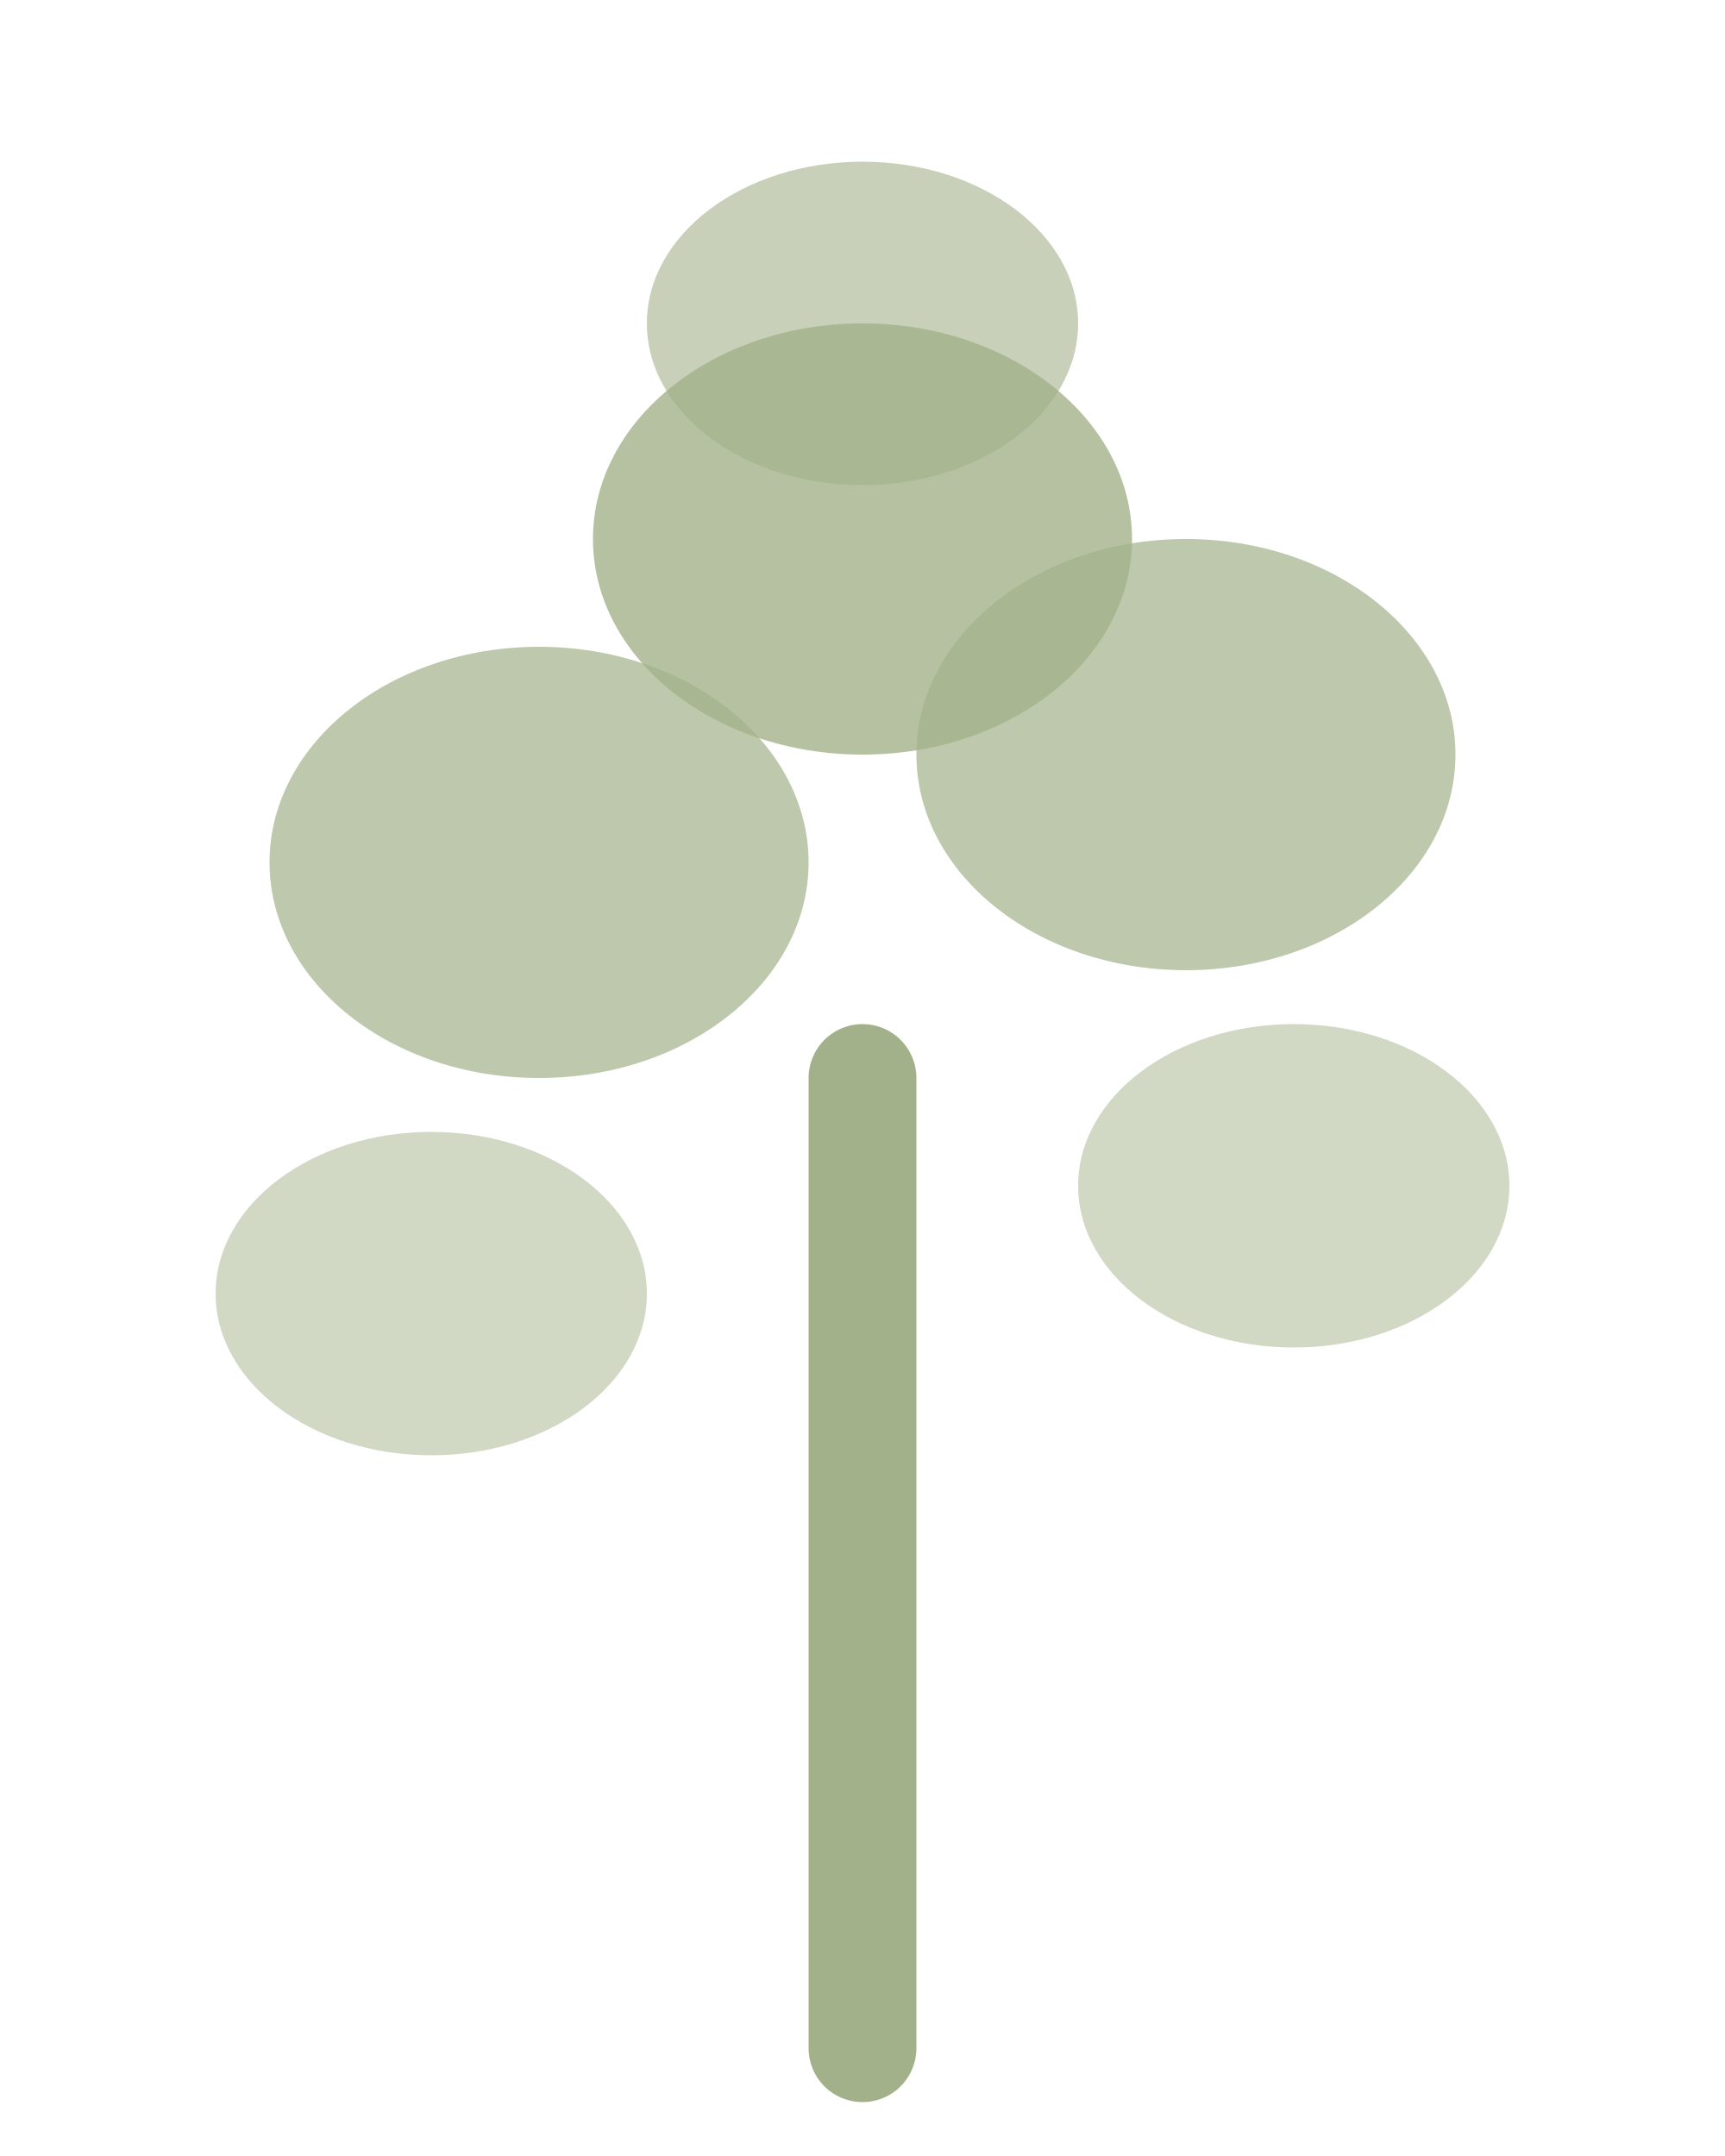
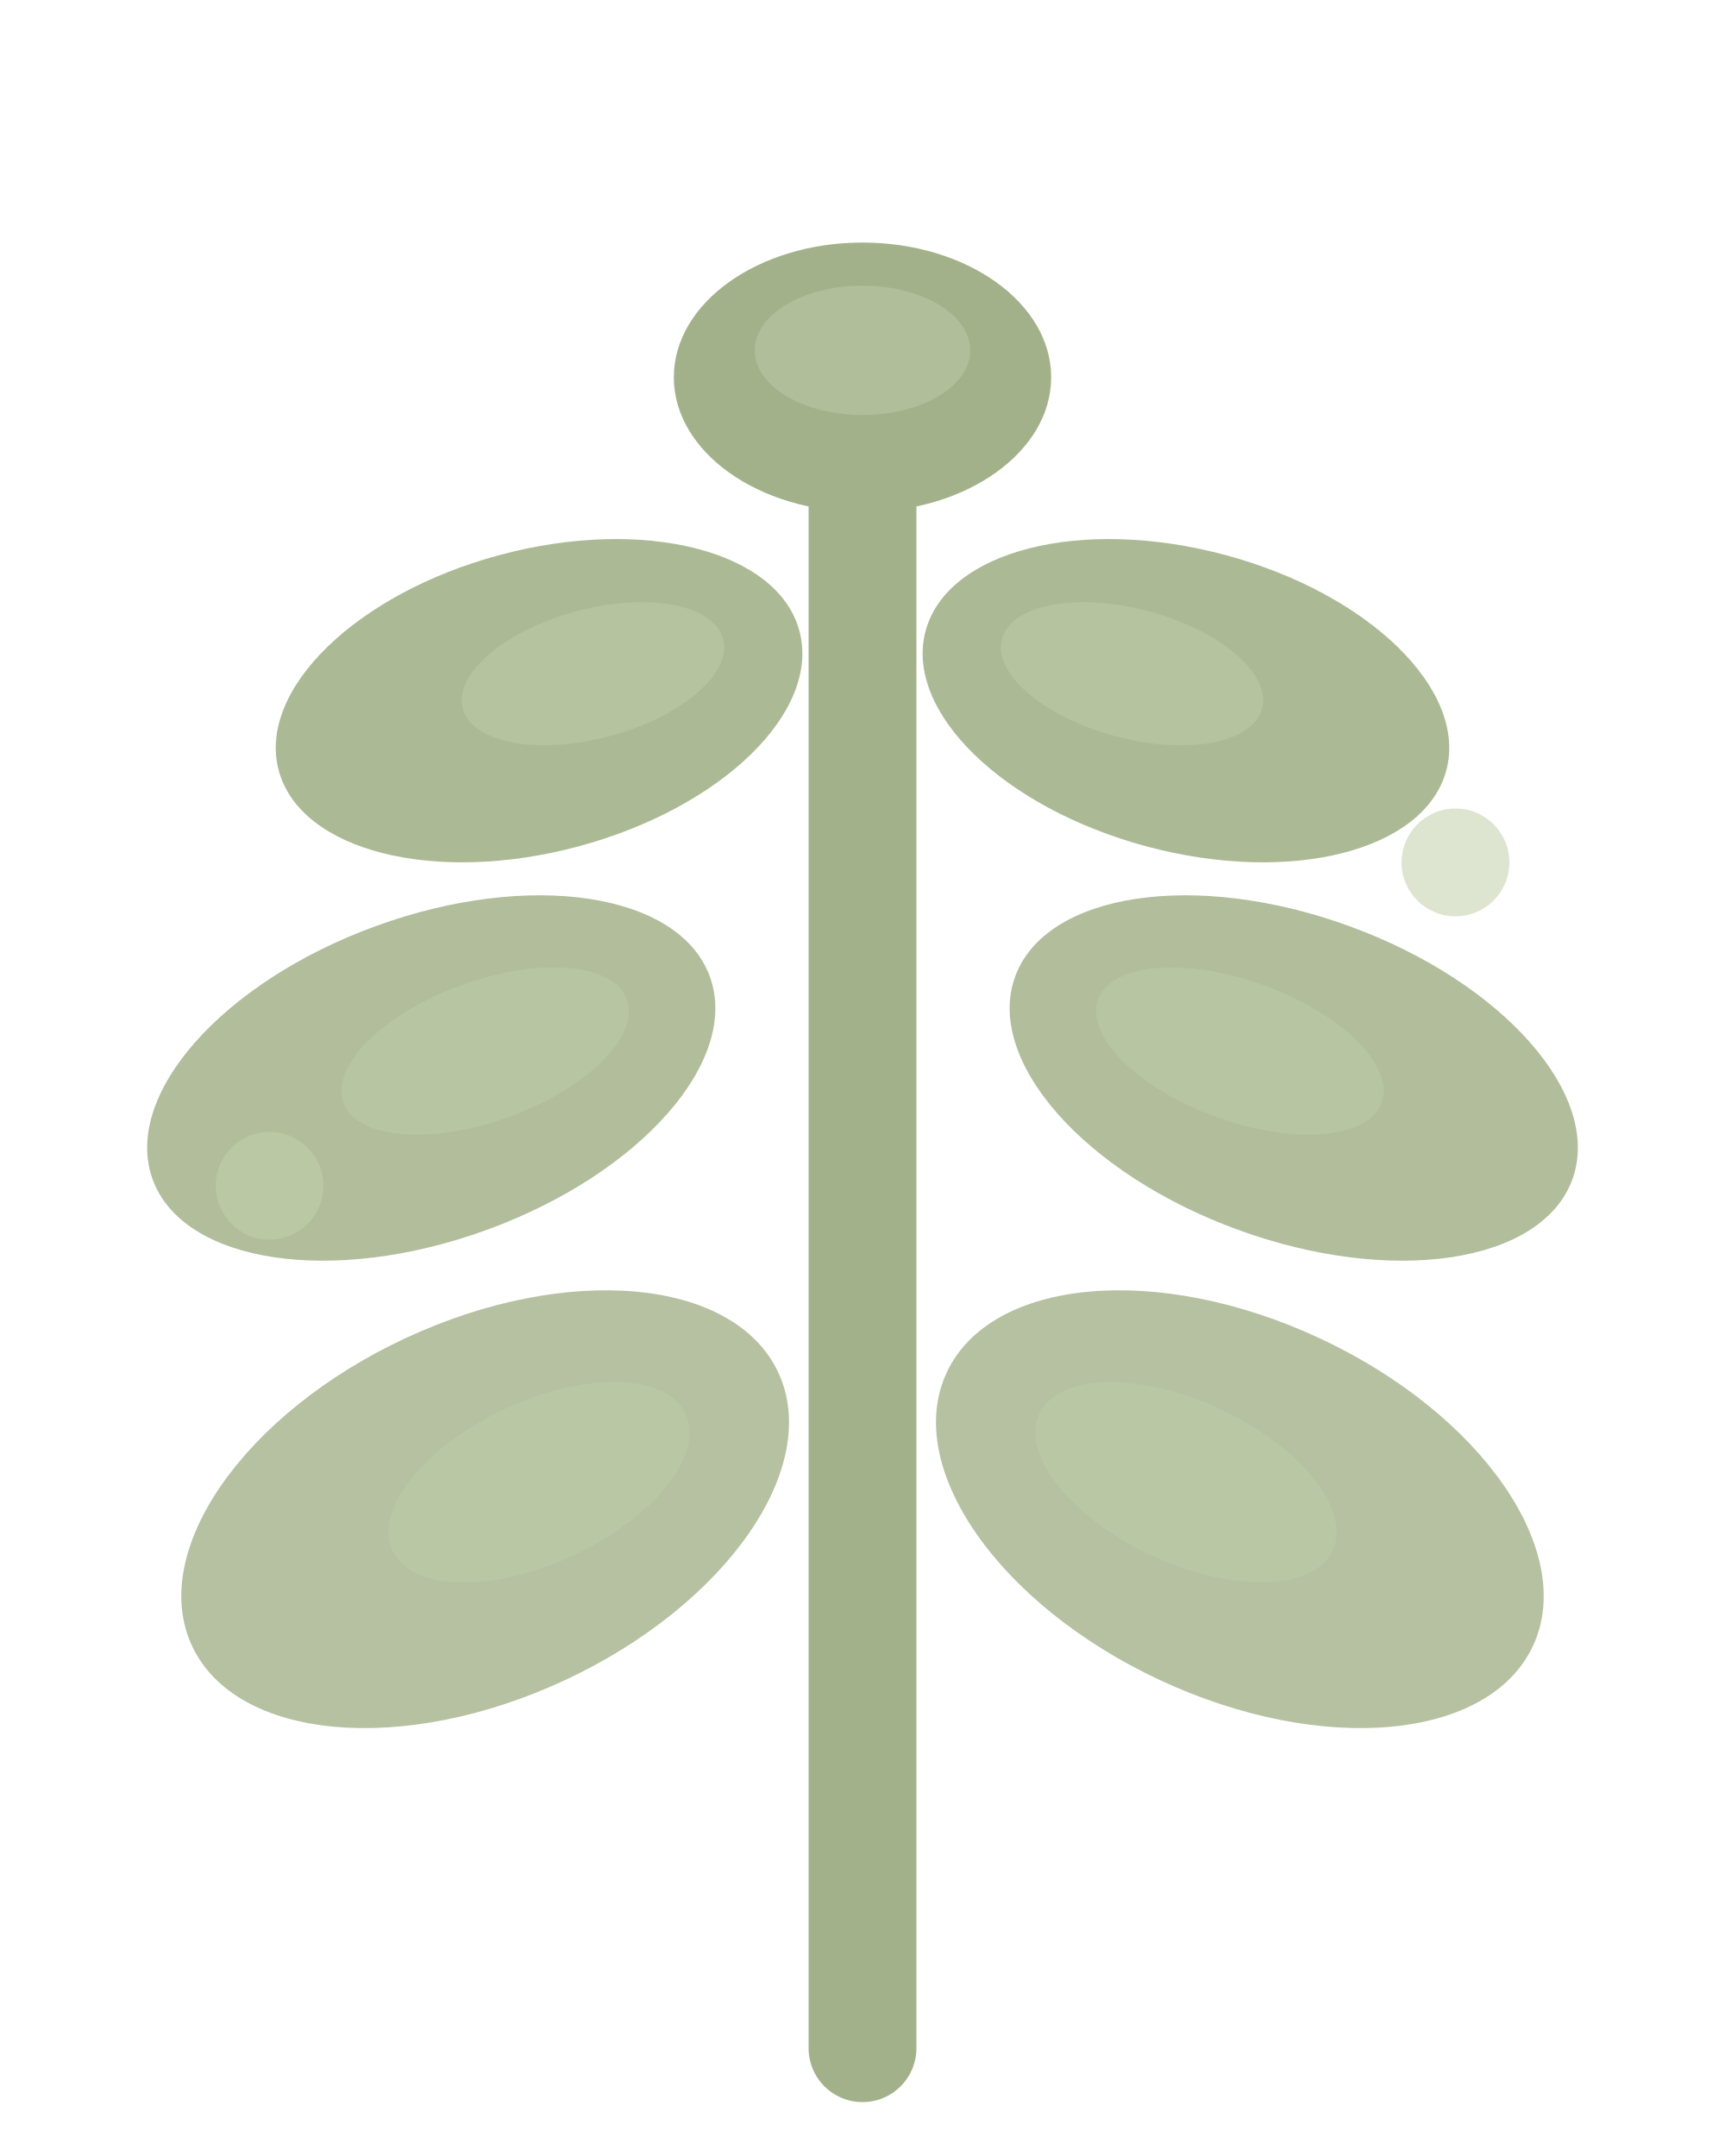
<svg xmlns="http://www.w3.org/2000/svg" width="32" height="40" viewBox="0 0 32 40" fill="none">
-   <path d="M16 38V20" stroke="#A3B18A" stroke-width="2" stroke-linecap="round" />
-   <ellipse cx="10" cy="16" rx="5" ry="4" fill="#A3B18A" opacity="0.7" />
-   <ellipse cx="22" cy="14" rx="5" ry="4" fill="#A3B18A" opacity="0.7" />
-   <ellipse cx="16" cy="10" rx="5" ry="4" fill="#A3B18A" opacity="0.8" />
-   <ellipse cx="8" cy="24" rx="4" ry="3" fill="#A3B18A" opacity="0.5" />
-   <ellipse cx="24" cy="22" rx="4" ry="3" fill="#A3B18A" opacity="0.5" />
-   <ellipse cx="16" cy="6" rx="4" ry="3" fill="#A3B18A" opacity="0.6" />
+   <path d="M16 38V8" stroke="#A3B18A" stroke-width="2" stroke-linecap="round" />
+   <ellipse cx="9" cy="28" rx="6" ry="3.5" fill="#A3B18A" opacity="0.8" transform="rotate(-25 9 28)" />
+   <ellipse cx="23" cy="28" rx="6" ry="3.5" fill="#A3B18A" opacity="0.8" transform="rotate(25 23 28)" />
+   <ellipse cx="8" cy="20" rx="5.5" ry="3" fill="#A3B18A" opacity="0.85" transform="rotate(-20 8 20)" />
+   <ellipse cx="24" cy="20" rx="5.5" ry="3" fill="#A3B18A" opacity="0.85" transform="rotate(20 24 20)" />
+   <ellipse cx="10" cy="13" rx="5" ry="2.8" fill="#A3B18A" opacity="0.9" transform="rotate(-15 10 13)" />
+   <ellipse cx="22" cy="13" rx="5" ry="2.8" fill="#A3B18A" opacity="0.9" transform="rotate(15 22 13)" />
+   <ellipse cx="16" cy="7" rx="3.5" ry="2.5" fill="#A3B18A" />
+   <ellipse cx="10" cy="27.5" rx="3" ry="1.5" fill="#C1CEAA" opacity="0.45" transform="rotate(-25 10 27.5)" />
+   <ellipse cx="22" cy="27.5" rx="3" ry="1.5" fill="#C1CEAA" opacity="0.45" transform="rotate(25 22 27.5)" />
+   <ellipse cx="9" cy="19.5" rx="2.8" ry="1.3" fill="#C1CEAA" opacity="0.45" transform="rotate(-20 9 19.5)" />
+   <ellipse cx="23" cy="19.5" rx="2.8" ry="1.3" fill="#C1CEAA" opacity="0.45" transform="rotate(20 23 19.5)" />
+   <ellipse cx="11" cy="12.5" rx="2.5" ry="1.2" fill="#C1CEAA" opacity="0.45" transform="rotate(-15 11 12.5)" />
+   <ellipse cx="21" cy="12.5" rx="2.5" ry="1.2" fill="#C1CEAA" opacity="0.45" transform="rotate(15 21 12.5)" />
+   <ellipse cx="16" cy="6.5" rx="2" ry="1.2" fill="#C1CEAA" opacity="0.45" />
+   <circle cx="5" cy="22" r="1" fill="#C1CEAA" opacity="0.6" />
+   <circle cx="27" cy="16" r="1" fill="#C1CEAA" opacity="0.55" />
</svg>
